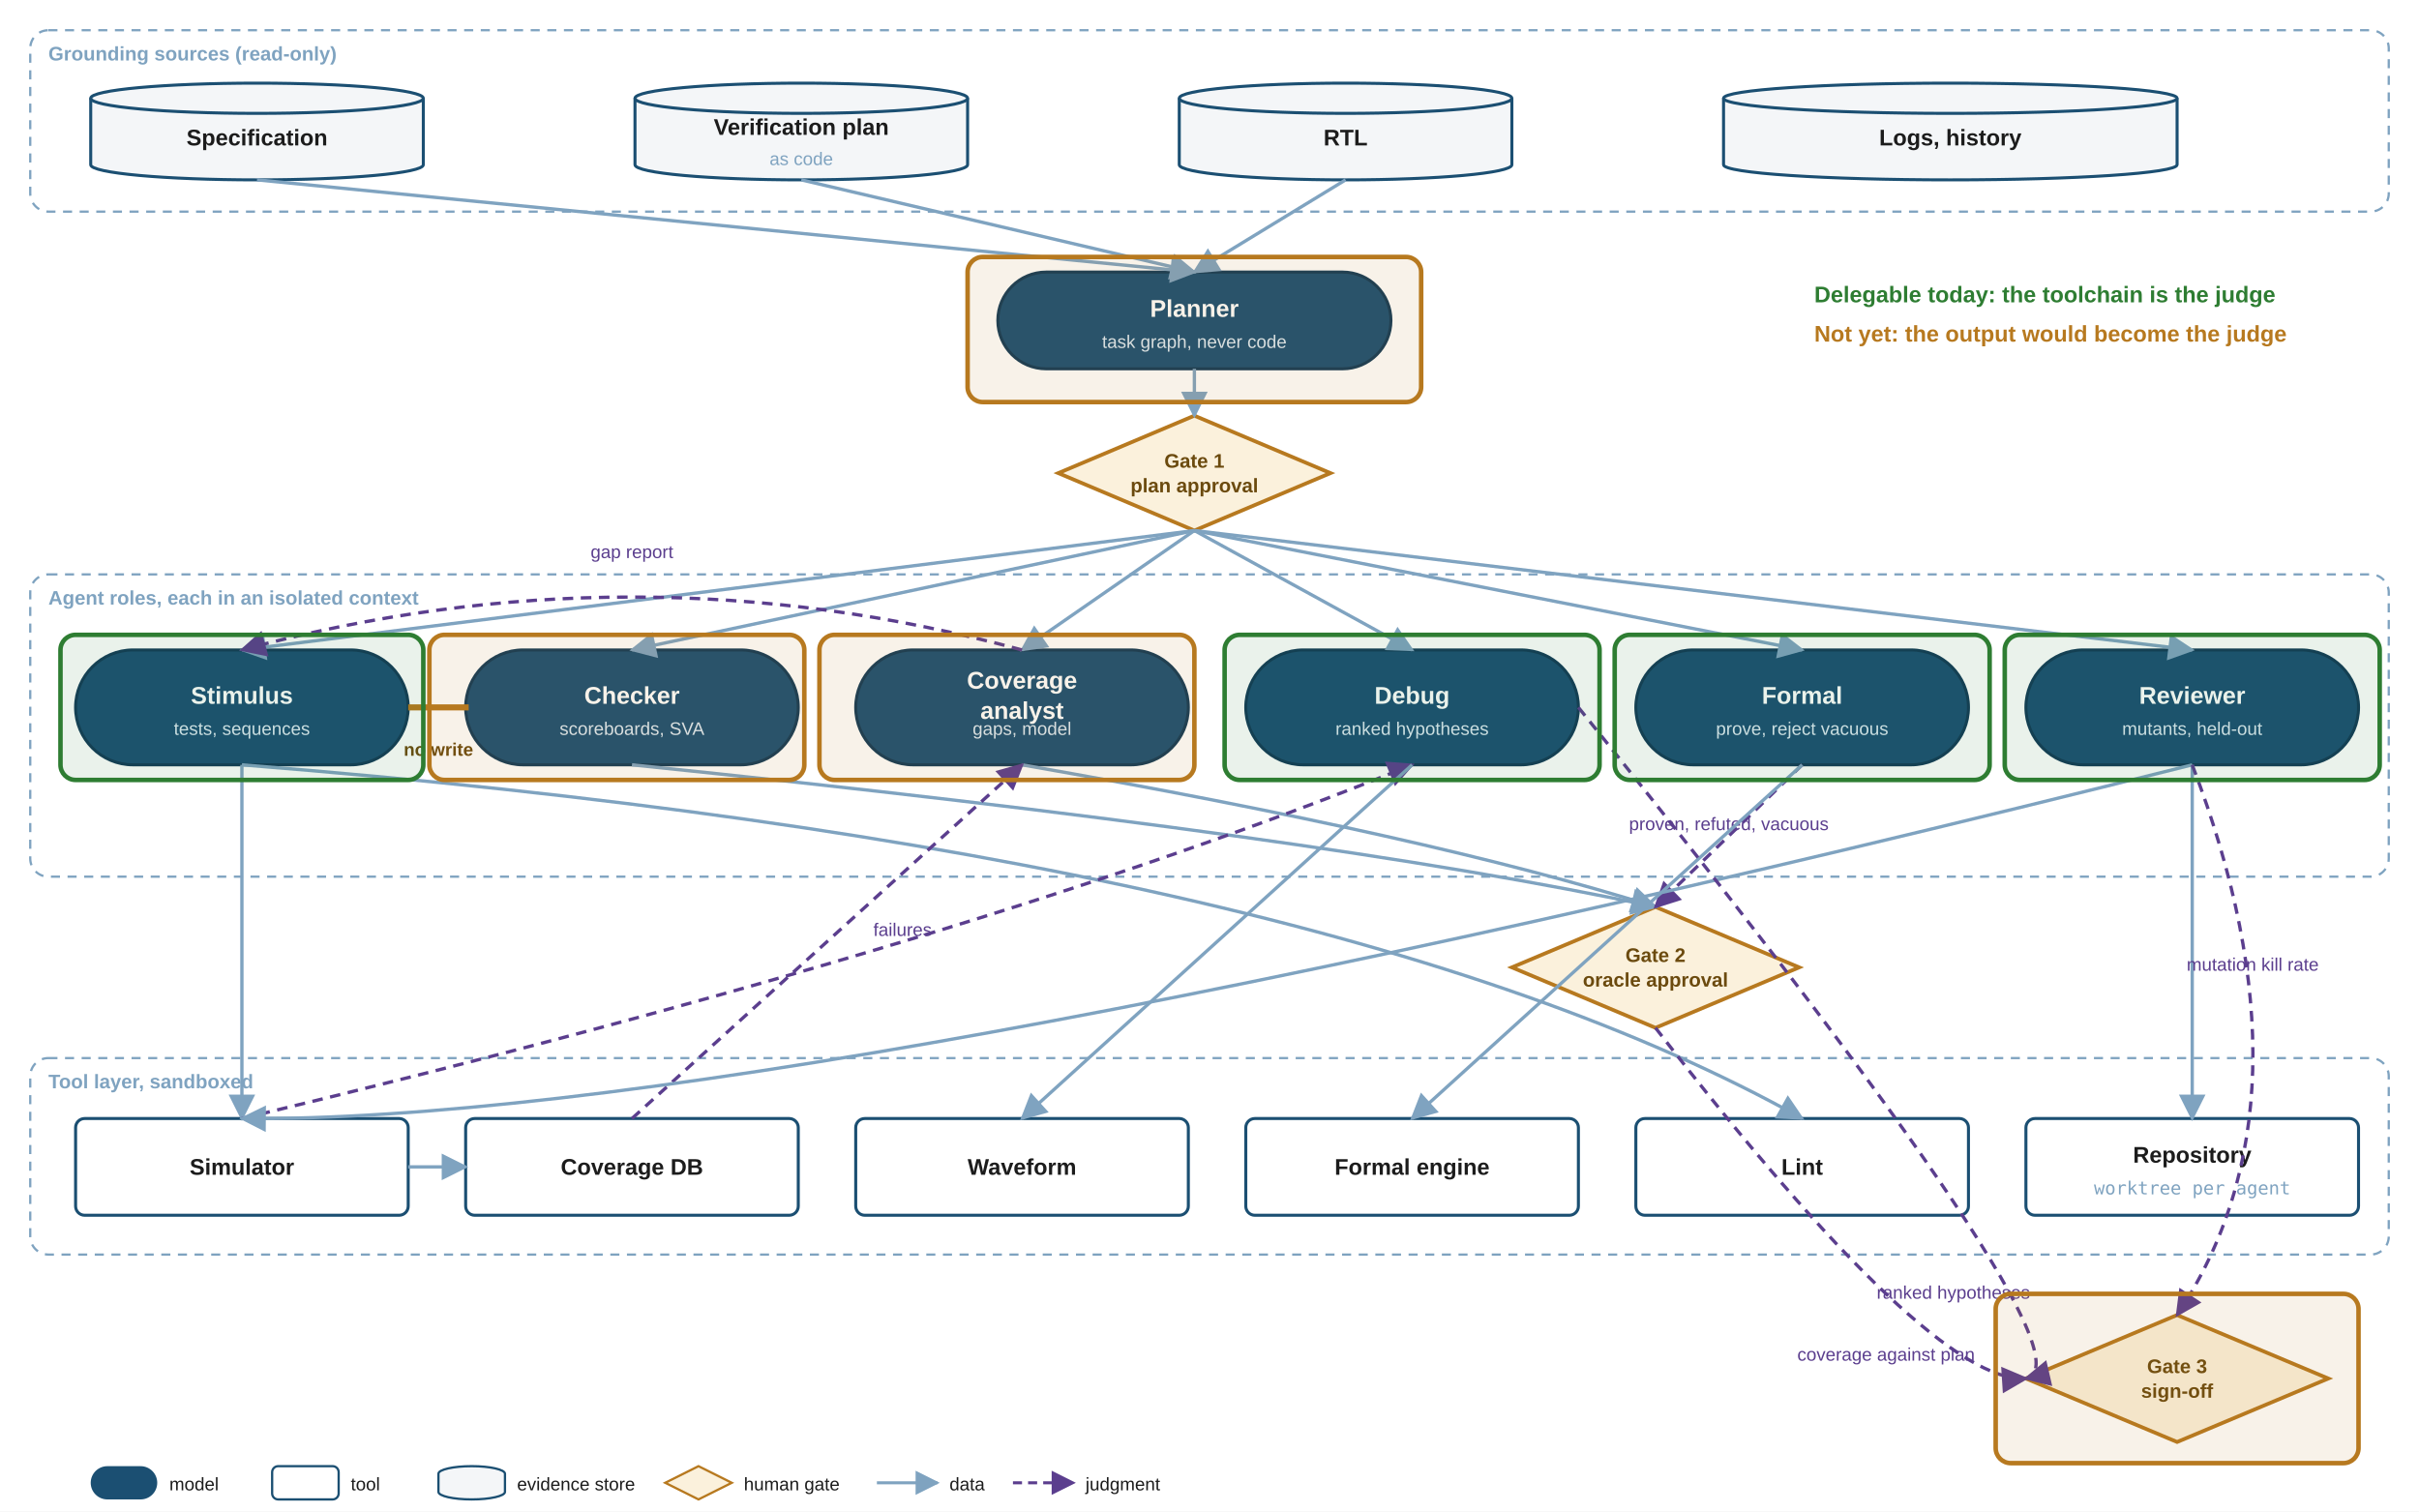
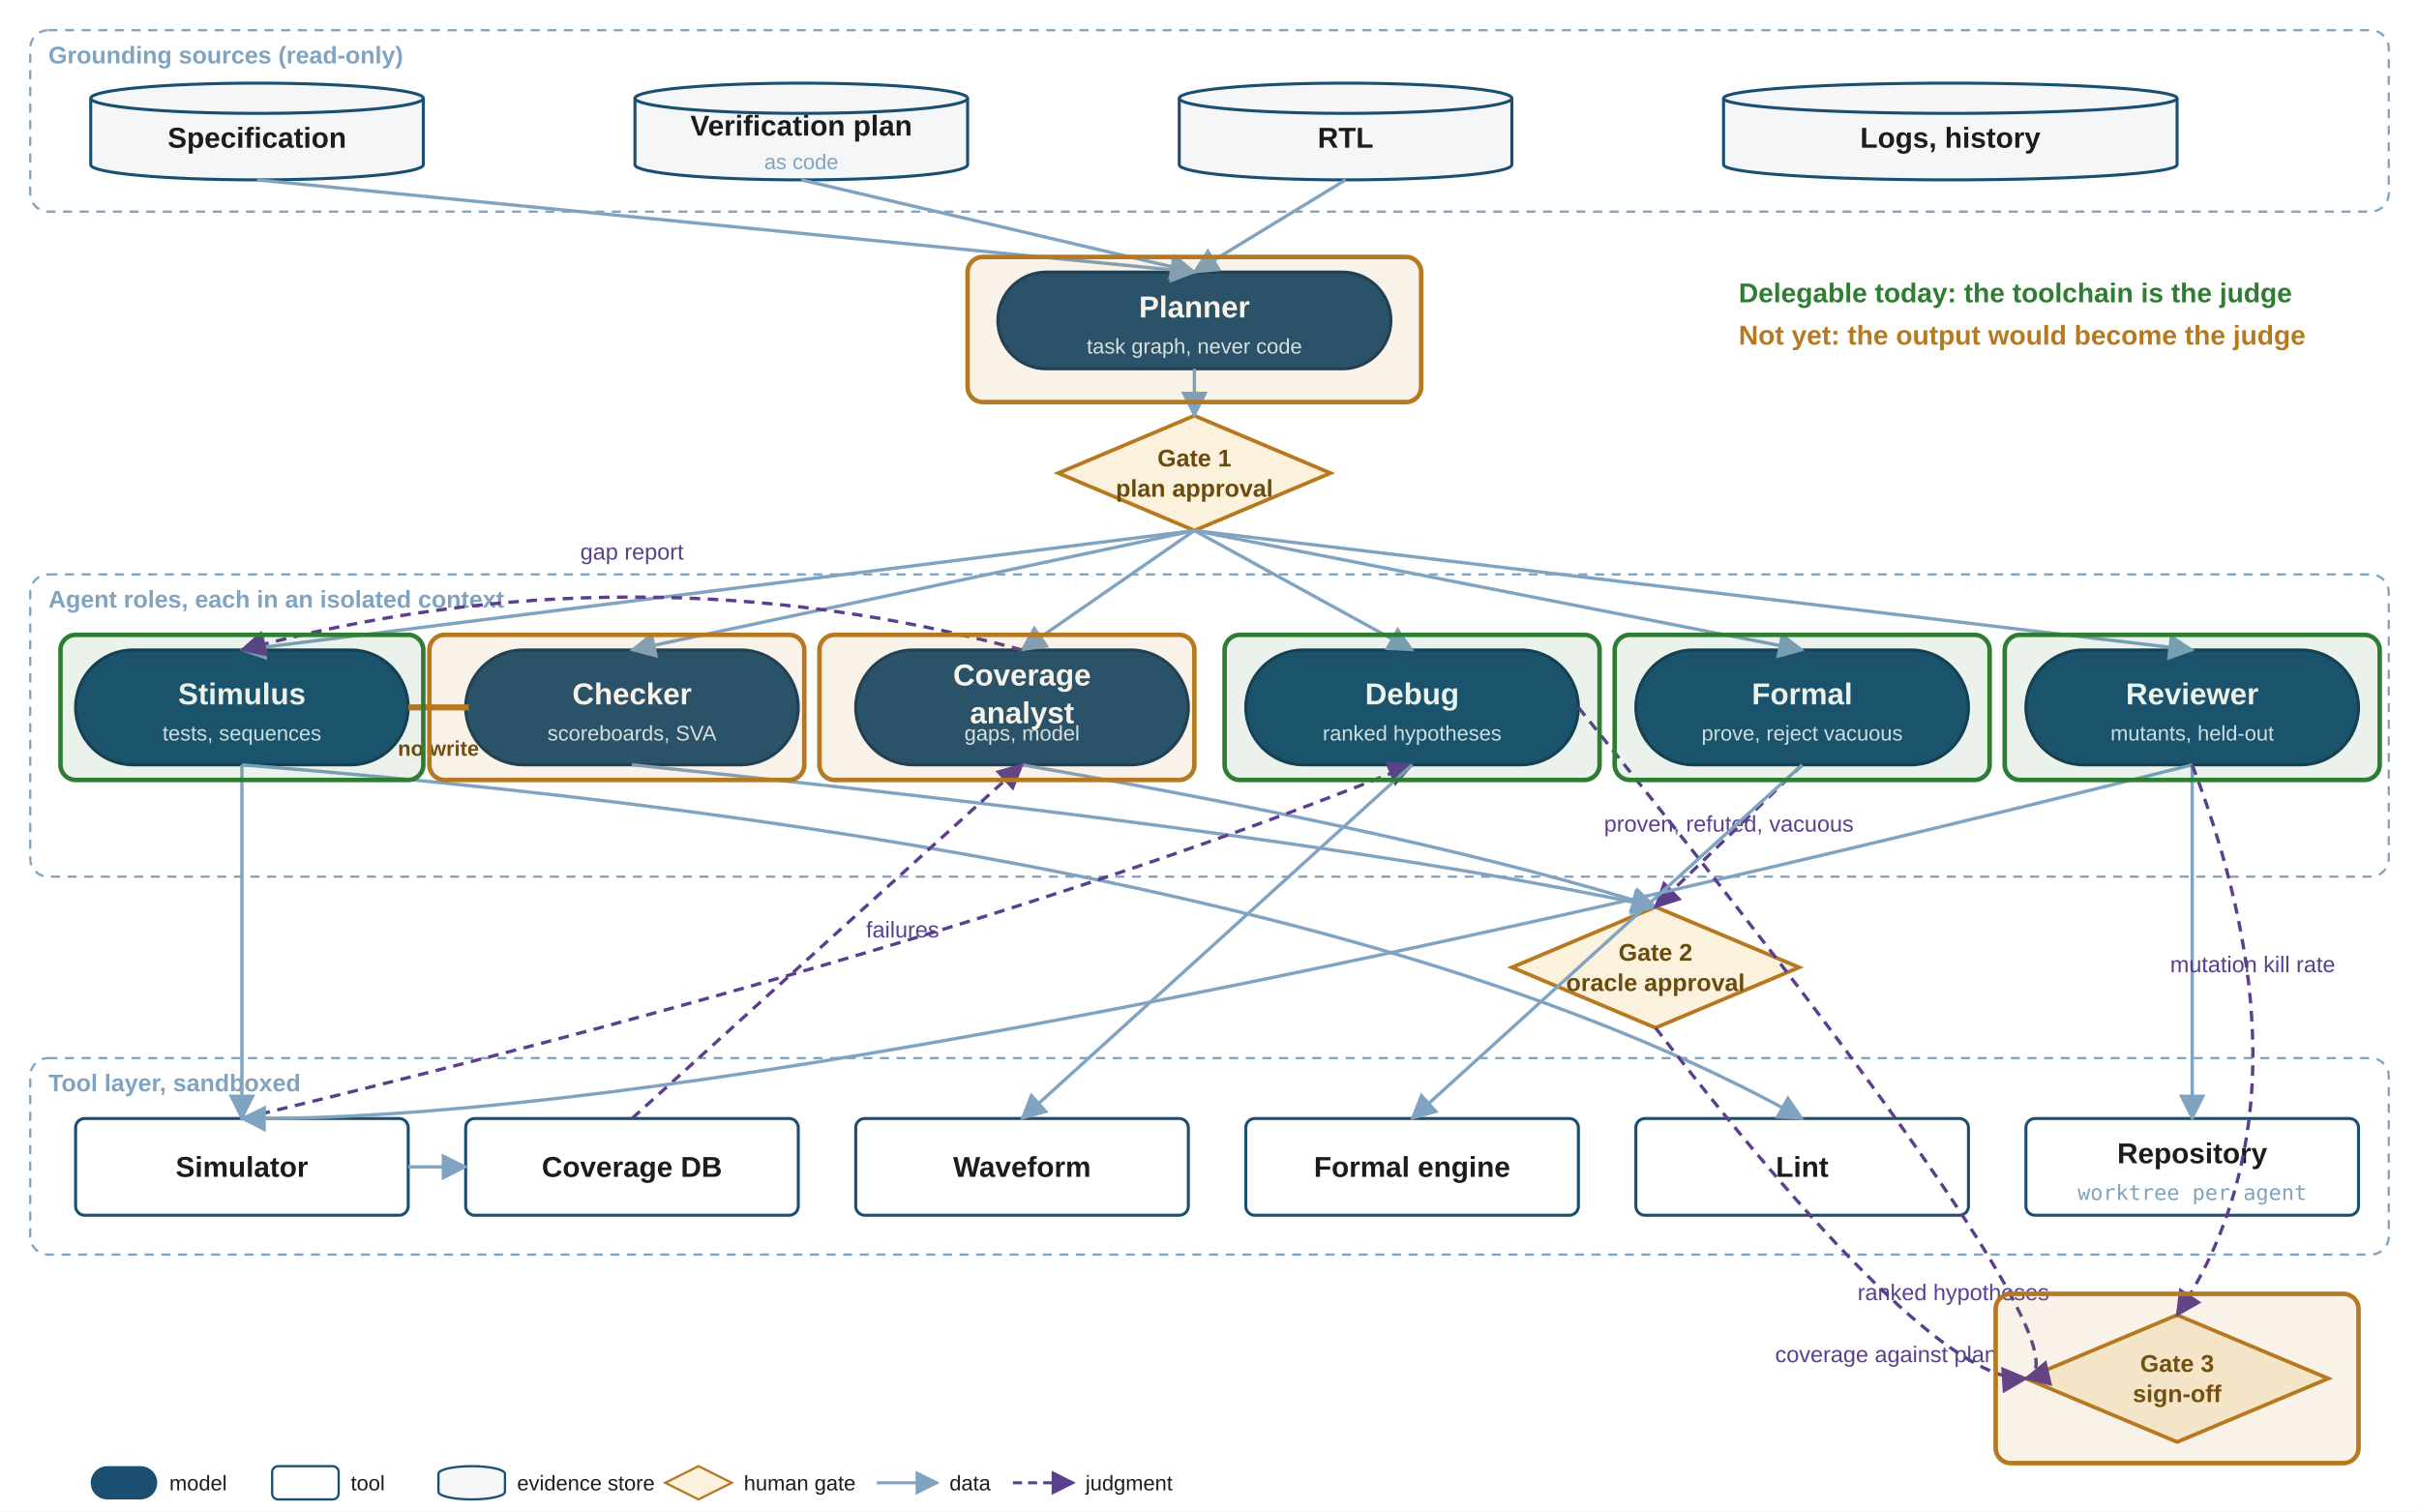
<svg xmlns="http://www.w3.org/2000/svg" viewBox="0 0 1600 1000" width="1600" height="1000" role="img" aria-label="The delegation boundary on the agentic flow">
  <defs>
    <marker id="ah" viewBox="0 0 10 10" refX="9" refY="5" markerWidth="8" markerHeight="8" orient="auto-start-reverse">
      <path d="M0,0 L10,5 L0,10 Z" fill="#7FA3C0" />
    </marker>
    <marker id="ahj" viewBox="0 0 10 10" refX="9" refY="5" markerWidth="8" markerHeight="8" orient="auto-start-reverse">
      <path d="M0,0 L10,5 L0,10 Z" fill="#5B3E8E" />
    </marker>
  </defs>
  <rect width="1600" height="1000" fill="white" />
  <rect x="20" y="20" width="1560" height="120" rx="12" fill="none" stroke="#7FA3C0" stroke-width="1.5" stroke-dasharray="6 5" />
-   <text x="32" y="40.0" font-family="'Source Sans 3', 'Helvetica Neue', Arial, sans-serif" font-size="13" font-weight="700" text-anchor="start" fill="#7FA3C0">Grounding sources (read-only)</text>
+   <text x="32" y="42.0" font-family="'Source Sans 3', 'Helvetica Neue', Arial, sans-serif" font-size="16" font-weight="700" text-anchor="start" fill="#7FA3C0">Grounding sources (read-only)</text>
  <path d="M60,65 A110.0,10 0 0 1 280,65 V109 A110.0,10 0 0 1 60,109 Z" fill="#F4F6F8" stroke="#1B4F72" stroke-width="2" />
  <path d="M60,65 A110.0,10 0 0 0 280,65" fill="none" stroke="#1B4F72" stroke-width="2" />
-   <text x="170.0" y="96.2" font-family="'Source Sans 3', 'Helvetica Neue', Arial, sans-serif" font-size="15" font-weight="600" text-anchor="middle" fill="#1C1C1C">Specification</text>
+   <text x="170.0" y="97.7" font-family="'Source Sans 3', 'Helvetica Neue', Arial, sans-serif" font-size="19" font-weight="600" text-anchor="middle" fill="#1C1C1C">Specification</text>
  <path d="M420,65 A110.0,10 0 0 1 640,65 V109 A110.0,10 0 0 1 420,109 Z" fill="#F4F6F8" stroke="#1B4F72" stroke-width="2" />
  <path d="M420,65 A110.0,10 0 0 0 640,65" fill="none" stroke="#1B4F72" stroke-width="2" />
-   <text x="530.0" y="89.2" font-family="'Source Sans 3', 'Helvetica Neue', Arial, sans-serif" font-size="15" font-weight="600" text-anchor="middle" fill="#1C1C1C">Verification plan</text>
-   <text x="530.0" y="109.2" font-family="'Source Sans 3', 'Helvetica Neue', Arial, sans-serif" font-size="12" font-weight="400" text-anchor="middle" fill="#7FA3C0">as code</text>
+   <text x="530.0" y="89.7" font-family="'Source Sans 3', 'Helvetica Neue', Arial, sans-serif" font-size="19" font-weight="600" text-anchor="middle" fill="#1C1C1C">Verification plan</text>
+   <text x="530.0" y="111.9" font-family="'Source Sans 3', 'Helvetica Neue', Arial, sans-serif" font-size="14" font-weight="400" text-anchor="middle" fill="#7FA3C0">as code</text>
  <path d="M780,65 A110.0,10 0 0 1 1000,65 V109 A110.0,10 0 0 1 780,109 Z" fill="#F4F6F8" stroke="#1B4F72" stroke-width="2" />
  <path d="M780,65 A110.0,10 0 0 0 1000,65" fill="none" stroke="#1B4F72" stroke-width="2" />
-   <text x="890.0" y="96.2" font-family="'Source Sans 3', 'Helvetica Neue', Arial, sans-serif" font-size="15" font-weight="600" text-anchor="middle" fill="#1C1C1C">RTL</text>
+   <text x="890.0" y="97.7" font-family="'Source Sans 3', 'Helvetica Neue', Arial, sans-serif" font-size="19" font-weight="600" text-anchor="middle" fill="#1C1C1C">RTL</text>
  <path d="M1140,65 A150.0,10 0 0 1 1440,65 V109 A150.0,10 0 0 1 1140,109 Z" fill="#F4F6F8" stroke="#1B4F72" stroke-width="2" />
  <path d="M1140,65 A150.0,10 0 0 0 1440,65" fill="none" stroke="#1B4F72" stroke-width="2" />
-   <text x="1290.0" y="96.2" font-family="'Source Sans 3', 'Helvetica Neue', Arial, sans-serif" font-size="15" font-weight="600" text-anchor="middle" fill="#1C1C1C">Logs, history</text>
+   <text x="1290.0" y="97.7" font-family="'Source Sans 3', 'Helvetica Neue', Arial, sans-serif" font-size="19" font-weight="600" text-anchor="middle" fill="#1C1C1C">Logs, history</text>
  <rect x="660" y="180" width="260" height="64" rx="32.0" fill="#1B4F72" stroke="#123A56" stroke-width="2" />
-   <text x="790.0" y="209.6" font-family="'Source Sans 3', 'Helvetica Neue', Arial, sans-serif" font-size="16" font-weight="700" text-anchor="middle" fill="white">Planner</text>
-   <text x="790.0" y="230.2" font-family="'Source Sans 3', 'Helvetica Neue', Arial, sans-serif" font-size="12" font-weight="400" text-anchor="middle" fill="#DCE9F3">task graph, never code</text>
+   <text x="790.0" y="210.0" font-family="'Source Sans 3', 'Helvetica Neue', Arial, sans-serif" font-size="20" font-weight="700" text-anchor="middle" fill="white">Planner</text>
+   <text x="790.0" y="233.9" font-family="'Source Sans 3', 'Helvetica Neue', Arial, sans-serif" font-size="14" font-weight="400" text-anchor="middle" fill="#DCE9F3">task graph, never code</text>
  <path d="M170.0,119 L790.0,180" fill="none" stroke="#7FA3C0" stroke-width="2.2" marker-end="url(#ah)" />
  <path d="M530.0,119 L790.0,180" fill="none" stroke="#7FA3C0" stroke-width="2.2" marker-end="url(#ah)" />
  <path d="M890.0,119 L790.0,180" fill="none" stroke="#7FA3C0" stroke-width="2.2" marker-end="url(#ah)" />
  <path d="M790.0,275 L880,313.0 L790.0,351 L700,313.0 Z" fill="#FBF1DC" stroke="#B7791F" stroke-width="2.5" />
-   <text x="790.0" y="309.4" font-family="'Source Sans 3', 'Helvetica Neue', Arial, sans-serif" font-size="13" font-weight="700" text-anchor="middle" fill="#6B4A0E">Gate 1</text>
-   <text x="790.0" y="325.7" font-family="'Source Sans 3', 'Helvetica Neue', Arial, sans-serif" font-size="13" font-weight="700" text-anchor="middle" fill="#6B4A0E">plan approval</text>
+   <text x="790.0" y="308.6" font-family="'Source Sans 3', 'Helvetica Neue', Arial, sans-serif" font-size="16" font-weight="700" text-anchor="middle" fill="#6B4A0E">Gate 1</text>
+   <text x="790.0" y="328.6" font-family="'Source Sans 3', 'Helvetica Neue', Arial, sans-serif" font-size="16" font-weight="700" text-anchor="middle" fill="#6B4A0E">plan approval</text>
  <path d="M790.0,244 L790.0,275" fill="none" stroke="#7FA3C0" stroke-width="2.2" marker-end="url(#ah)" />
  <rect x="20" y="380" width="1560" height="200" rx="12" fill="none" stroke="#7FA3C0" stroke-width="1.5" stroke-dasharray="6 5" />
-   <text x="32" y="400.0" font-family="'Source Sans 3', 'Helvetica Neue', Arial, sans-serif" font-size="13" font-weight="700" text-anchor="start" fill="#7FA3C0">Agent roles, each in an isolated context</text>
+   <text x="32" y="402.0" font-family="'Source Sans 3', 'Helvetica Neue', Arial, sans-serif" font-size="16" font-weight="700" text-anchor="start" fill="#7FA3C0">Agent roles, each in an isolated context</text>
  <rect x="50" y="430" width="220" height="76" rx="38.0" fill="#1B4F72" stroke="#123A56" stroke-width="2" />
-   <text x="160.0" y="465.6" font-family="'Source Sans 3', 'Helvetica Neue', Arial, sans-serif" font-size="16" font-weight="700" text-anchor="middle" fill="white">Stimulus</text>
-   <text x="160.0" y="486.2" font-family="'Source Sans 3', 'Helvetica Neue', Arial, sans-serif" font-size="12" font-weight="400" text-anchor="middle" fill="#DCE9F3">tests, sequences</text>
+   <text x="160.0" y="466.0" font-family="'Source Sans 3', 'Helvetica Neue', Arial, sans-serif" font-size="20" font-weight="700" text-anchor="middle" fill="white">Stimulus</text>
+   <text x="160.0" y="489.9" font-family="'Source Sans 3', 'Helvetica Neue', Arial, sans-serif" font-size="14" font-weight="400" text-anchor="middle" fill="#DCE9F3">tests, sequences</text>
  <rect x="308" y="430" width="220" height="76" rx="38.0" fill="#1B4F72" stroke="#123A56" stroke-width="2" />
-   <text x="418.0" y="465.6" font-family="'Source Sans 3', 'Helvetica Neue', Arial, sans-serif" font-size="16" font-weight="700" text-anchor="middle" fill="white">Checker</text>
-   <text x="418.0" y="486.2" font-family="'Source Sans 3', 'Helvetica Neue', Arial, sans-serif" font-size="12" font-weight="400" text-anchor="middle" fill="#DCE9F3">scoreboards, SVA</text>
+   <text x="418.0" y="466.0" font-family="'Source Sans 3', 'Helvetica Neue', Arial, sans-serif" font-size="20" font-weight="700" text-anchor="middle" fill="white">Checker</text>
+   <text x="418.0" y="489.9" font-family="'Source Sans 3', 'Helvetica Neue', Arial, sans-serif" font-size="14" font-weight="400" text-anchor="middle" fill="#DCE9F3">scoreboards, SVA</text>
  <rect x="566" y="430" width="220" height="76" rx="38.0" fill="#1B4F72" stroke="#123A56" stroke-width="2" />
-   <text x="676.0" y="455.6" font-family="'Source Sans 3', 'Helvetica Neue', Arial, sans-serif" font-size="16" font-weight="700" text-anchor="middle" fill="white">Coverage</text>
-   <text x="676.0" y="475.6" font-family="'Source Sans 3', 'Helvetica Neue', Arial, sans-serif" font-size="16" font-weight="700" text-anchor="middle" fill="white">analyst</text>
-   <text x="676.0" y="486.2" font-family="'Source Sans 3', 'Helvetica Neue', Arial, sans-serif" font-size="12" font-weight="400" text-anchor="middle" fill="#DCE9F3">gaps, model</text>
+   <text x="676.0" y="453.5" font-family="'Source Sans 3', 'Helvetica Neue', Arial, sans-serif" font-size="20" font-weight="700" text-anchor="middle" fill="white">Coverage</text>
+   <text x="676.0" y="478.5" font-family="'Source Sans 3', 'Helvetica Neue', Arial, sans-serif" font-size="20" font-weight="700" text-anchor="middle" fill="white">analyst</text>
+   <text x="676.0" y="489.9" font-family="'Source Sans 3', 'Helvetica Neue', Arial, sans-serif" font-size="14" font-weight="400" text-anchor="middle" fill="#DCE9F3">gaps, model</text>
  <rect x="824" y="430" width="220" height="76" rx="38.0" fill="#1B4F72" stroke="#123A56" stroke-width="2" />
-   <text x="934.0" y="465.6" font-family="'Source Sans 3', 'Helvetica Neue', Arial, sans-serif" font-size="16" font-weight="700" text-anchor="middle" fill="white">Debug</text>
-   <text x="934.0" y="486.2" font-family="'Source Sans 3', 'Helvetica Neue', Arial, sans-serif" font-size="12" font-weight="400" text-anchor="middle" fill="#DCE9F3">ranked hypotheses</text>
+   <text x="934.0" y="466.0" font-family="'Source Sans 3', 'Helvetica Neue', Arial, sans-serif" font-size="20" font-weight="700" text-anchor="middle" fill="white">Debug</text>
+   <text x="934.0" y="489.9" font-family="'Source Sans 3', 'Helvetica Neue', Arial, sans-serif" font-size="14" font-weight="400" text-anchor="middle" fill="#DCE9F3">ranked hypotheses</text>
  <rect x="1082" y="430" width="220" height="76" rx="38.0" fill="#1B4F72" stroke="#123A56" stroke-width="2" />
-   <text x="1192.0" y="465.6" font-family="'Source Sans 3', 'Helvetica Neue', Arial, sans-serif" font-size="16" font-weight="700" text-anchor="middle" fill="white">Formal</text>
-   <text x="1192.0" y="486.2" font-family="'Source Sans 3', 'Helvetica Neue', Arial, sans-serif" font-size="12" font-weight="400" text-anchor="middle" fill="#DCE9F3">prove, reject vacuous</text>
+   <text x="1192.0" y="466.0" font-family="'Source Sans 3', 'Helvetica Neue', Arial, sans-serif" font-size="20" font-weight="700" text-anchor="middle" fill="white">Formal</text>
+   <text x="1192.0" y="489.9" font-family="'Source Sans 3', 'Helvetica Neue', Arial, sans-serif" font-size="14" font-weight="400" text-anchor="middle" fill="#DCE9F3">prove, reject vacuous</text>
  <rect x="1340" y="430" width="220" height="76" rx="38.0" fill="#1B4F72" stroke="#123A56" stroke-width="2" />
-   <text x="1450.0" y="465.6" font-family="'Source Sans 3', 'Helvetica Neue', Arial, sans-serif" font-size="16" font-weight="700" text-anchor="middle" fill="white">Reviewer</text>
-   <text x="1450.0" y="486.2" font-family="'Source Sans 3', 'Helvetica Neue', Arial, sans-serif" font-size="12" font-weight="400" text-anchor="middle" fill="#DCE9F3">mutants, held-out</text>
+   <text x="1450.0" y="466.0" font-family="'Source Sans 3', 'Helvetica Neue', Arial, sans-serif" font-size="20" font-weight="700" text-anchor="middle" fill="white">Reviewer</text>
+   <text x="1450.0" y="489.9" font-family="'Source Sans 3', 'Helvetica Neue', Arial, sans-serif" font-size="14" font-weight="400" text-anchor="middle" fill="#DCE9F3">mutants, held-out</text>
  <path d="M790.0,351 L160.0,430" fill="none" stroke="#7FA3C0" stroke-width="2.2" marker-end="url(#ah)" />
  <path d="M790.0,351 L418.0,430" fill="none" stroke="#7FA3C0" stroke-width="2.2" marker-end="url(#ah)" />
  <path d="M790.0,351 L676.0,430" fill="none" stroke="#7FA3C0" stroke-width="2.2" marker-end="url(#ah)" />
  <path d="M790.0,351 L934.0,430" fill="none" stroke="#7FA3C0" stroke-width="2.2" marker-end="url(#ah)" />
  <path d="M790.0,351 L1192.0,430" fill="none" stroke="#7FA3C0" stroke-width="2.2" marker-end="url(#ah)" />
  <path d="M790.0,351 L1450.0,430" fill="none" stroke="#7FA3C0" stroke-width="2.2" marker-end="url(#ah)" />
  <path d="M1095.0,600 L1190,640.0 L1095.0,680 L1000,640.0 Z" fill="#FBF1DC" stroke="#B7791F" stroke-width="2.5" />
-   <text x="1095.0" y="636.4" font-family="'Source Sans 3', 'Helvetica Neue', Arial, sans-serif" font-size="13" font-weight="700" text-anchor="middle" fill="#6B4A0E">Gate 2</text>
-   <text x="1095.0" y="652.7" font-family="'Source Sans 3', 'Helvetica Neue', Arial, sans-serif" font-size="13" font-weight="700" text-anchor="middle" fill="#6B4A0E">oracle approval</text>
+   <text x="1095.0" y="635.6" font-family="'Source Sans 3', 'Helvetica Neue', Arial, sans-serif" font-size="16" font-weight="700" text-anchor="middle" fill="#6B4A0E">Gate 2</text>
+   <text x="1095.0" y="655.6" font-family="'Source Sans 3', 'Helvetica Neue', Arial, sans-serif" font-size="16" font-weight="700" text-anchor="middle" fill="#6B4A0E">oracle approval</text>
  <path d="M418.0,506 Q876.5,553.0 1095.0,600" fill="none" stroke="#7FA3C0" stroke-width="2.2" marker-end="url(#ah)" />
  <path d="M676.0,506 Q945.5,553.0 1095.0,600" fill="none" stroke="#7FA3C0" stroke-width="2.2" marker-end="url(#ah)" />
  <path d="M1192.0,506 L1095.0,600" fill="none" stroke="#5B3E8E" stroke-width="2.2" stroke-dasharray="7 5" marker-end="url(#ahj)" />
-   <text x="1143.5" y="549.2" font-family="'Source Sans 3', 'Helvetica Neue', Arial, sans-serif" font-size="12" font-weight="400" text-anchor="middle" fill="#5B3E8E">proven, refuted, vacuous</text>
+   <text x="1143.5" y="550.2" font-family="'Source Sans 3', 'Helvetica Neue', Arial, sans-serif" font-size="15" font-weight="400" text-anchor="middle" fill="#5B3E8E">proven, refuted, vacuous</text>
  <rect x="20" y="700" width="1560" height="130" rx="12" fill="none" stroke="#7FA3C0" stroke-width="1.5" stroke-dasharray="6 5" />
-   <text x="32" y="720.0" font-family="'Source Sans 3', 'Helvetica Neue', Arial, sans-serif" font-size="13" font-weight="700" text-anchor="start" fill="#7FA3C0">Tool layer, sandboxed</text>
+   <text x="32" y="722.0" font-family="'Source Sans 3', 'Helvetica Neue', Arial, sans-serif" font-size="16" font-weight="700" text-anchor="start" fill="#7FA3C0">Tool layer, sandboxed</text>
  <rect x="50" y="740" width="220" height="64" rx="6" fill="white" stroke="#1B4F72" stroke-width="2" />
-   <text x="160.0" y="777.2" font-family="'Source Sans 3', 'Helvetica Neue', Arial, sans-serif" font-size="15" font-weight="600" text-anchor="middle" fill="#1C1C1C">Simulator</text>
+   <text x="160.0" y="778.6" font-family="'Source Sans 3', 'Helvetica Neue', Arial, sans-serif" font-size="19" font-weight="600" text-anchor="middle" fill="#1C1C1C">Simulator</text>
  <rect x="308" y="740" width="220" height="64" rx="6" fill="white" stroke="#1B4F72" stroke-width="2" />
-   <text x="418.0" y="777.2" font-family="'Source Sans 3', 'Helvetica Neue', Arial, sans-serif" font-size="15" font-weight="600" text-anchor="middle" fill="#1C1C1C">Coverage DB</text>
+   <text x="418.0" y="778.6" font-family="'Source Sans 3', 'Helvetica Neue', Arial, sans-serif" font-size="19" font-weight="600" text-anchor="middle" fill="#1C1C1C">Coverage DB</text>
  <rect x="566" y="740" width="220" height="64" rx="6" fill="white" stroke="#1B4F72" stroke-width="2" />
-   <text x="676.0" y="777.2" font-family="'Source Sans 3', 'Helvetica Neue', Arial, sans-serif" font-size="15" font-weight="600" text-anchor="middle" fill="#1C1C1C">Waveform</text>
+   <text x="676.0" y="778.6" font-family="'Source Sans 3', 'Helvetica Neue', Arial, sans-serif" font-size="19" font-weight="600" text-anchor="middle" fill="#1C1C1C">Waveform</text>
  <rect x="824" y="740" width="220" height="64" rx="6" fill="white" stroke="#1B4F72" stroke-width="2" />
-   <text x="934.0" y="777.2" font-family="'Source Sans 3', 'Helvetica Neue', Arial, sans-serif" font-size="15" font-weight="600" text-anchor="middle" fill="#1C1C1C">Formal engine</text>
+   <text x="934.0" y="778.6" font-family="'Source Sans 3', 'Helvetica Neue', Arial, sans-serif" font-size="19" font-weight="600" text-anchor="middle" fill="#1C1C1C">Formal engine</text>
  <rect x="1082" y="740" width="220" height="64" rx="6" fill="white" stroke="#1B4F72" stroke-width="2" />
-   <text x="1192.0" y="777.2" font-family="'Source Sans 3', 'Helvetica Neue', Arial, sans-serif" font-size="15" font-weight="600" text-anchor="middle" fill="#1C1C1C">Lint</text>
+   <text x="1192.0" y="778.6" font-family="'Source Sans 3', 'Helvetica Neue', Arial, sans-serif" font-size="19" font-weight="600" text-anchor="middle" fill="#1C1C1C">Lint</text>
  <rect x="1340" y="740" width="220" height="64" rx="6" fill="white" stroke="#1B4F72" stroke-width="2" />
-   <text x="1450.0" y="769.2" font-family="'Source Sans 3', 'Helvetica Neue', Arial, sans-serif" font-size="15" font-weight="600" text-anchor="middle" fill="#1C1C1C">Repository</text>
-   <text x="1450.0" y="790.2" font-family="'JetBrains Mono', Menlo, monospace" font-size="12" font-weight="400" text-anchor="middle" fill="#7FA3C0">worktree per agent</text>
+   <text x="1450.0" y="769.6" font-family="'Source Sans 3', 'Helvetica Neue', Arial, sans-serif" font-size="19" font-weight="600" text-anchor="middle" fill="#1C1C1C">Repository</text>
+   <text x="1450.0" y="793.9" font-family="'JetBrains Mono', Menlo, monospace" font-size="14" font-weight="400" text-anchor="middle" fill="#7FA3C0">worktree per agent</text>
  <path d="M160.0,506 L160.0,740" fill="none" stroke="#7FA3C0" stroke-width="2.2" marker-end="url(#ah)" />
  <path d="M160.0,506 Q876.0,563.0 1192.0,740" fill="none" stroke="#7FA3C0" stroke-width="2.2" marker-end="url(#ah)" />
  <path d="M270,772.0 L308,772.0" fill="none" stroke="#7FA3C0" stroke-width="2.2" marker-end="url(#ah)" />
  <path d="M418.0,740 L676.0,506" fill="none" stroke="#5B3E8E" stroke-width="2.2" stroke-dasharray="7 5" marker-end="url(#ahj)" />
  <path d="M676.0,430 Q418.0,360.0 160.0,430" fill="none" stroke="#5B3E8E" stroke-width="2.2" stroke-dasharray="7 5" marker-end="url(#ahj)" />
-   <text x="418.0" y="369.2" font-family="'Source Sans 3', 'Helvetica Neue', Arial, sans-serif" font-size="12" font-weight="400" text-anchor="middle" fill="#5B3E8E">gap report</text>
+   <text x="418.0" y="370.2" font-family="'Source Sans 3', 'Helvetica Neue', Arial, sans-serif" font-size="15" font-weight="400" text-anchor="middle" fill="#5B3E8E">gap report</text>
  <path d="M160.0,740 Q647.0,623.0 934.0,506" fill="none" stroke="#5B3E8E" stroke-width="2.2" stroke-dasharray="7 5" marker-end="url(#ahj)" />
-   <text x="597.0" y="619.2" font-family="'Source Sans 3', 'Helvetica Neue', Arial, sans-serif" font-size="12" font-weight="400" text-anchor="middle" fill="#5B3E8E">failures</text>
+   <text x="597.0" y="620.2" font-family="'Source Sans 3', 'Helvetica Neue', Arial, sans-serif" font-size="15" font-weight="400" text-anchor="middle" fill="#5B3E8E">failures</text>
  <path d="M934.0,506 L676.0,740" fill="none" stroke="#7FA3C0" stroke-width="2.2" marker-end="url(#ah)" />
  <path d="M1192.0,506 L934.0,740" fill="none" stroke="#7FA3C0" stroke-width="2.2" marker-end="url(#ah)" />
  <path d="M1450.0,506 L1450.0,740" fill="none" stroke="#7FA3C0" stroke-width="2.2" marker-end="url(#ah)" />
  <path d="M1450.0,506 Q505.0,743.0 160.0,740" fill="none" stroke="#7FA3C0" stroke-width="2.2" marker-end="url(#ah)" />
  <path d="M1440.0,870 L1540,912.0 L1440.0,954 L1340,912.0 Z" fill="#FBF1DC" stroke="#B7791F" stroke-width="2.5" />
-   <text x="1440.0" y="908.4" font-family="'Source Sans 3', 'Helvetica Neue', Arial, sans-serif" font-size="13" font-weight="700" text-anchor="middle" fill="#6B4A0E">Gate 3</text>
-   <text x="1440.0" y="924.7" font-family="'Source Sans 3', 'Helvetica Neue', Arial, sans-serif" font-size="13" font-weight="700" text-anchor="middle" fill="#6B4A0E">sign-off</text>
+   <text x="1440.0" y="907.6" font-family="'Source Sans 3', 'Helvetica Neue', Arial, sans-serif" font-size="16" font-weight="700" text-anchor="middle" fill="#6B4A0E">Gate 3</text>
+   <text x="1440.0" y="927.6" font-family="'Source Sans 3', 'Helvetica Neue', Arial, sans-serif" font-size="16" font-weight="700" text-anchor="middle" fill="#6B4A0E">sign-off</text>
  <path d="M1450.0,506 Q1535.0,728.0 1440.0,870" fill="none" stroke="#5B3E8E" stroke-width="2.2" stroke-dasharray="7 5" marker-end="url(#ahj)" />
-   <text x="1490.0" y="642.2" font-family="'Source Sans 3', 'Helvetica Neue', Arial, sans-serif" font-size="12" font-weight="400" text-anchor="middle" fill="#5B3E8E">mutation kill rate</text>
+   <text x="1490.0" y="643.2" font-family="'Source Sans 3', 'Helvetica Neue', Arial, sans-serif" font-size="15" font-weight="400" text-anchor="middle" fill="#5B3E8E">mutation kill rate</text>
  <path d="M1044,468.0 Q1392.0,900.0 1340,912.0" fill="none" stroke="#5B3E8E" stroke-width="2.2" stroke-dasharray="7 5" marker-end="url(#ahj)" />
-   <text x="1292.0" y="859.2" font-family="'Source Sans 3', 'Helvetica Neue', Arial, sans-serif" font-size="12" font-weight="400" text-anchor="middle" fill="#5B3E8E">ranked hypotheses</text>
+   <text x="1292.0" y="860.2" font-family="'Source Sans 3', 'Helvetica Neue', Arial, sans-serif" font-size="15" font-weight="400" text-anchor="middle" fill="#5B3E8E">ranked hypotheses</text>
  <path d="M1095.0,680 Q1277.5,916.0 1340,912.0" fill="none" stroke="#5B3E8E" stroke-width="2.2" stroke-dasharray="7 5" marker-end="url(#ahj)" />
-   <text x="1247.5" y="900.2" font-family="'Source Sans 3', 'Helvetica Neue', Arial, sans-serif" font-size="12" font-weight="400" text-anchor="middle" fill="#5B3E8E">coverage against plan</text>
-   <rect x="1570" y="700" width="0" height="0" />
+   <text x="1247.5" y="901.2" font-family="'Source Sans 3', 'Helvetica Neue', Arial, sans-serif" font-size="15" font-weight="400" text-anchor="middle" fill="#5B3E8E">coverage against plan</text>
  <path d="M270,468 H310" stroke="#B7791F" stroke-width="4" />
-   <text x="290" y="500" font-family="'Source Sans 3', 'Helvetica Neue', Arial, sans-serif" font-size="12" font-weight="700" fill="#6B4A0E" text-anchor="middle">no write</text>
+   <text x="290" y="500" font-family="'Source Sans 3', 'Helvetica Neue', Arial, sans-serif" font-size="14" font-weight="700" fill="#6B4A0E" text-anchor="middle">no write</text>
  <rect x="40" y="420" width="240" height="96" rx="10" fill="#2E7D32" fill-opacity="0.10" stroke="#2E7D32" stroke-width="3" />
  <rect x="810" y="420" width="248" height="96" rx="10" fill="#2E7D32" fill-opacity="0.10" stroke="#2E7D32" stroke-width="3" />
  <rect x="1068" y="420" width="248" height="96" rx="10" fill="#2E7D32" fill-opacity="0.10" stroke="#2E7D32" stroke-width="3" />
  <rect x="1326" y="420" width="248" height="96" rx="10" fill="#2E7D32" fill-opacity="0.10" stroke="#2E7D32" stroke-width="3" />
  <rect x="284" y="420" width="248" height="96" rx="10" fill="#B7791F" fill-opacity="0.10" stroke="#B7791F" stroke-width="3" />
  <rect x="542" y="420" width="248" height="96" rx="10" fill="#B7791F" fill-opacity="0.10" stroke="#B7791F" stroke-width="3" />
  <rect x="640" y="170" width="300" height="96" rx="10" fill="#B7791F" fill-opacity="0.10" stroke="#B7791F" stroke-width="3" />
  <rect x="1320" y="856" width="240" height="112" rx="10" fill="#B7791F" fill-opacity="0.10" stroke="#B7791F" stroke-width="3" />
-   <text x="1200" y="200.0" font-family="'Source Sans 3', 'Helvetica Neue', Arial, sans-serif" font-size="15" font-weight="700" text-anchor="start" fill="#2E7D32">Delegable today: the toolchain is the judge</text>
-   <text x="1200" y="226.0" font-family="'Source Sans 3', 'Helvetica Neue', Arial, sans-serif" font-size="15" font-weight="700" text-anchor="start" fill="#B7791F">Not yet: the output would become the judge</text>
+   <text x="1150" y="200.0" font-family="'Source Sans 3', 'Helvetica Neue', Arial, sans-serif" font-size="18" font-weight="700" text-anchor="start" fill="#2E7D32">Delegable today: the toolchain is the judge</text>
+   <text x="1150" y="228.0" font-family="'Source Sans 3', 'Helvetica Neue', Arial, sans-serif" font-size="18" font-weight="700" text-anchor="start" fill="#B7791F">Not yet: the output would become the judge</text>
  <rect x="60" y="970" width="44" height="22" rx="11" fill="#1B4F72" />
-   <text x="112" y="986.0" font-family="'Source Sans 3', 'Helvetica Neue', Arial, sans-serif" font-size="12" font-weight="400" text-anchor="start" fill="#1C1C1C">model</text>
+   <text x="112" y="986.0" font-family="'Source Sans 3', 'Helvetica Neue', Arial, sans-serif" font-size="14" font-weight="400" text-anchor="start" fill="#1C1C1C">model</text>
  <rect x="180" y="970" width="44" height="22" rx="4" fill="white" stroke="#1B4F72" stroke-width="1.5" />
-   <text x="232" y="986.0" font-family="'Source Sans 3', 'Helvetica Neue', Arial, sans-serif" font-size="12" font-weight="400" text-anchor="start" fill="#1C1C1C">tool</text>
+   <text x="232" y="986.0" font-family="'Source Sans 3', 'Helvetica Neue', Arial, sans-serif" font-size="14" font-weight="400" text-anchor="start" fill="#1C1C1C">tool</text>
  <path d="M290,975 A22,5 0 0 1 334,975 V987 A22,5 0 0 1 290,987 Z" fill="#F4F6F8" stroke="#1B4F72" stroke-width="1.5" />
-   <text x="342" y="986.0" font-family="'Source Sans 3', 'Helvetica Neue', Arial, sans-serif" font-size="12" font-weight="400" text-anchor="start" fill="#1C1C1C">evidence store</text>
+   <text x="342" y="986.0" font-family="'Source Sans 3', 'Helvetica Neue', Arial, sans-serif" font-size="14" font-weight="400" text-anchor="start" fill="#1C1C1C">evidence store</text>
  <path d="M462,970 L484,981 L462,992 L440,981 Z" fill="#FBF1DC" stroke="#B7791F" stroke-width="1.5" />
-   <text x="492" y="986.0" font-family="'Source Sans 3', 'Helvetica Neue', Arial, sans-serif" font-size="12" font-weight="400" text-anchor="start" fill="#1C1C1C">human gate</text>
+   <text x="492" y="986.0" font-family="'Source Sans 3', 'Helvetica Neue', Arial, sans-serif" font-size="14" font-weight="400" text-anchor="start" fill="#1C1C1C">human gate</text>
  <path d="M580,981 H620" stroke="#7FA3C0" stroke-width="2" marker-end="url(#ah)" />
-   <text x="628" y="986.0" font-family="'Source Sans 3', 'Helvetica Neue', Arial, sans-serif" font-size="12" font-weight="400" text-anchor="start" fill="#1C1C1C">data</text>
+   <text x="628" y="986.0" font-family="'Source Sans 3', 'Helvetica Neue', Arial, sans-serif" font-size="14" font-weight="400" text-anchor="start" fill="#1C1C1C">data</text>
  <path d="M670,981 H710" stroke="#5B3E8E" stroke-width="2" stroke-dasharray="6 4" marker-end="url(#ahj)" />
-   <text x="718" y="986.0" font-family="'Source Sans 3', 'Helvetica Neue', Arial, sans-serif" font-size="12" font-weight="400" text-anchor="start" fill="#1C1C1C">judgment</text>
+   <text x="718" y="986.0" font-family="'Source Sans 3', 'Helvetica Neue', Arial, sans-serif" font-size="14" font-weight="400" text-anchor="start" fill="#1C1C1C">judgment</text>
</svg>
